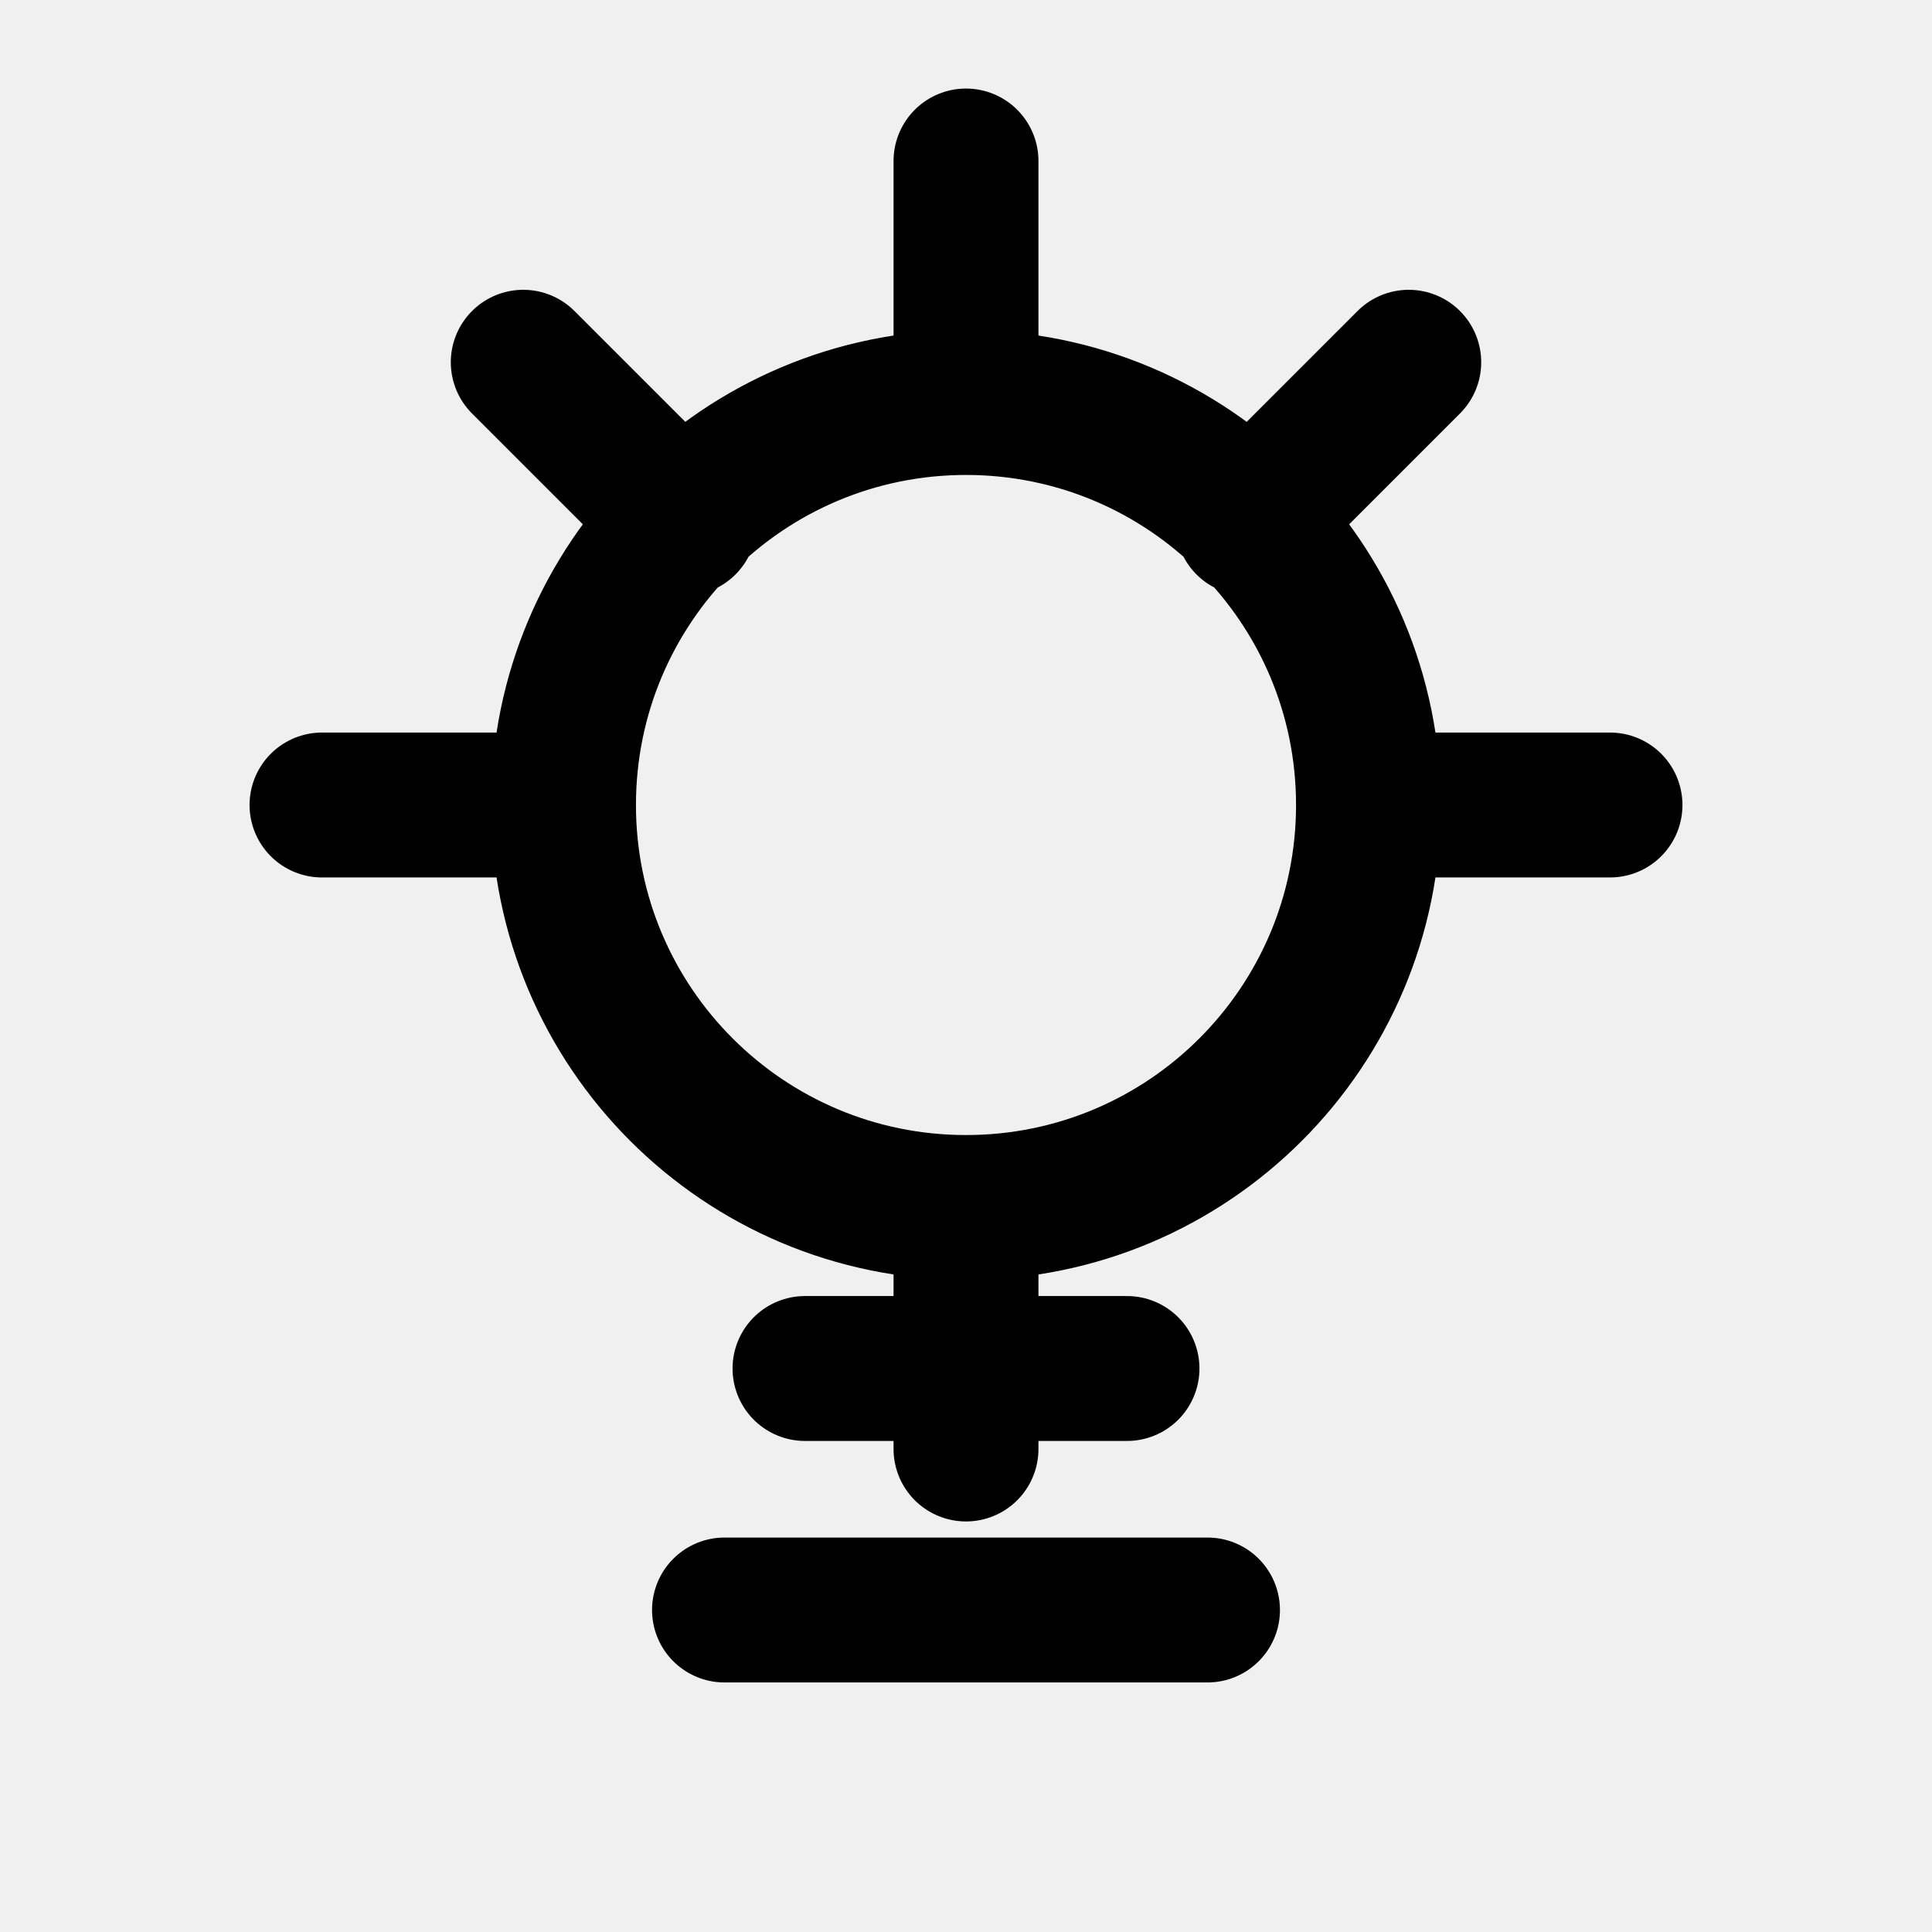
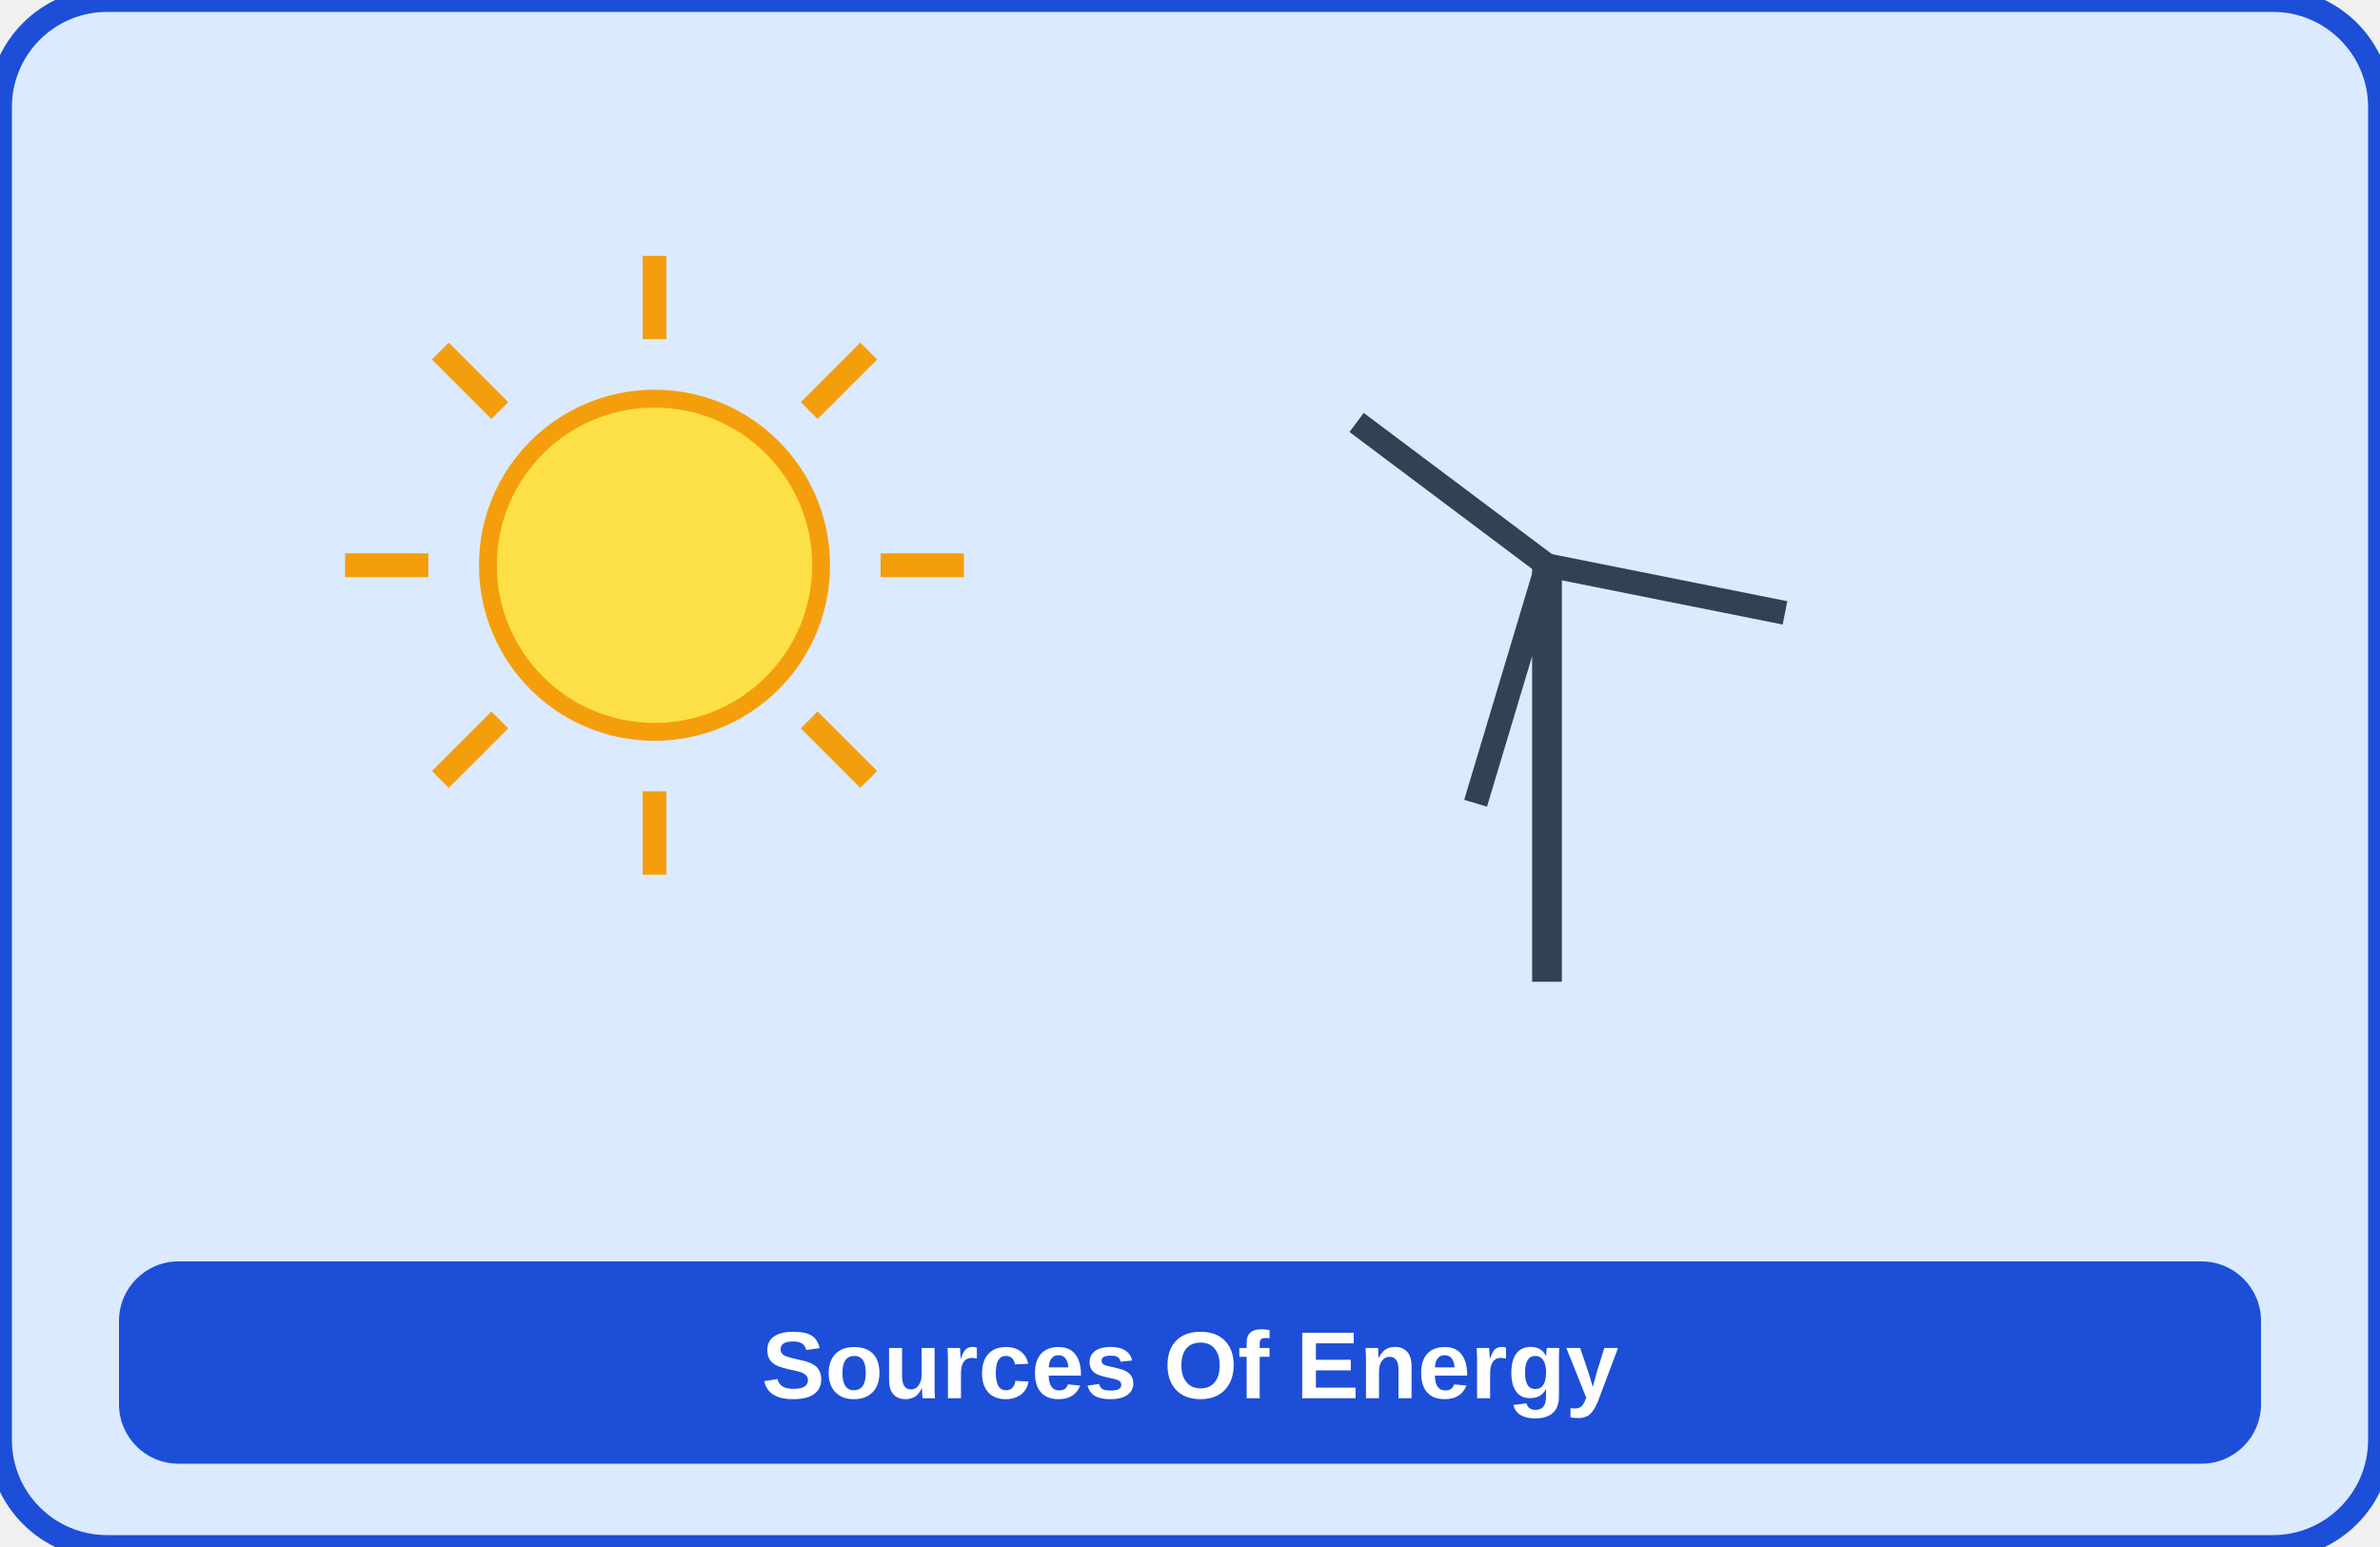
- <svg xmlns="http://www.w3.org/2000/svg" viewBox="0 0 24 24" fill="none" stroke="currentColor" stroke-width="1.8" stroke-linecap="round" stroke-linejoin="round">
-   <path d="M12 5a5 5 0 1 0 0 10 5 5 0 0 0 0-10M12 2v3M12 15v3M4 10h3M17 10h3M6.5 4.5l2 2M17.5 4.5l-2 2M9 20h6M10 17h4" />
+ <svg xmlns="http://www.w3.org/2000/svg" viewBox="0 0 400 260" width="400" height="260">
+   <rect width="400" height="260" rx="18" fill="#dbeafe" stroke="#1d4ed8" stroke-width="4" />
+   <g transform="translate(0,15)">
+     <circle cx="110" cy="80" r="28" fill="#fde047" stroke="#f59e0b" stroke-width="3" />
+     <line x1="148" y1="80" x2="162" y2="80" stroke="#f59e0b" stroke-width="4" />
+     <line x1="72" y1="80" x2="58" y2="80" stroke="#f59e0b" stroke-width="4" />
+     <line x1="110" y1="118" x2="110" y2="132" stroke="#f59e0b" stroke-width="4" />
+     <line x1="110" y1="42" x2="110" y2="28" stroke="#f59e0b" stroke-width="4" />
+     <line x1="136" y1="106" x2="146" y2="116" stroke="#f59e0b" stroke-width="4" />
+     <line x1="84" y1="106" x2="74" y2="116" stroke="#f59e0b" stroke-width="4" />
+     <line x1="136" y1="54" x2="146" y2="44" stroke="#f59e0b" stroke-width="4" />
+     <line x1="84" y1="54" x2="74" y2="44" stroke="#f59e0b" stroke-width="4" />
+     <line x1="260" y1="150" x2="260" y2="80" stroke="#334155" stroke-width="5" />
+     <line x1="260" y1="80" x2="300" y2="88" stroke="#334155" stroke-width="4" />
+     <line x1="260" y1="80" x2="228" y2="56" stroke="#334155" stroke-width="4" />
+     <line x1="260" y1="80" x2="248" y2="120" stroke="#334155" stroke-width="4" />
+   </g>
+   <rect x="20" y="212" width="360" height="34" rx="10" fill="#1d4ed8" />
+   <text x="200" y="235" font-family="Arial,sans-serif" font-size="16" fill="#fff" text-anchor="middle" font-weight="bold">Sources Of Energy</text>
</svg>
